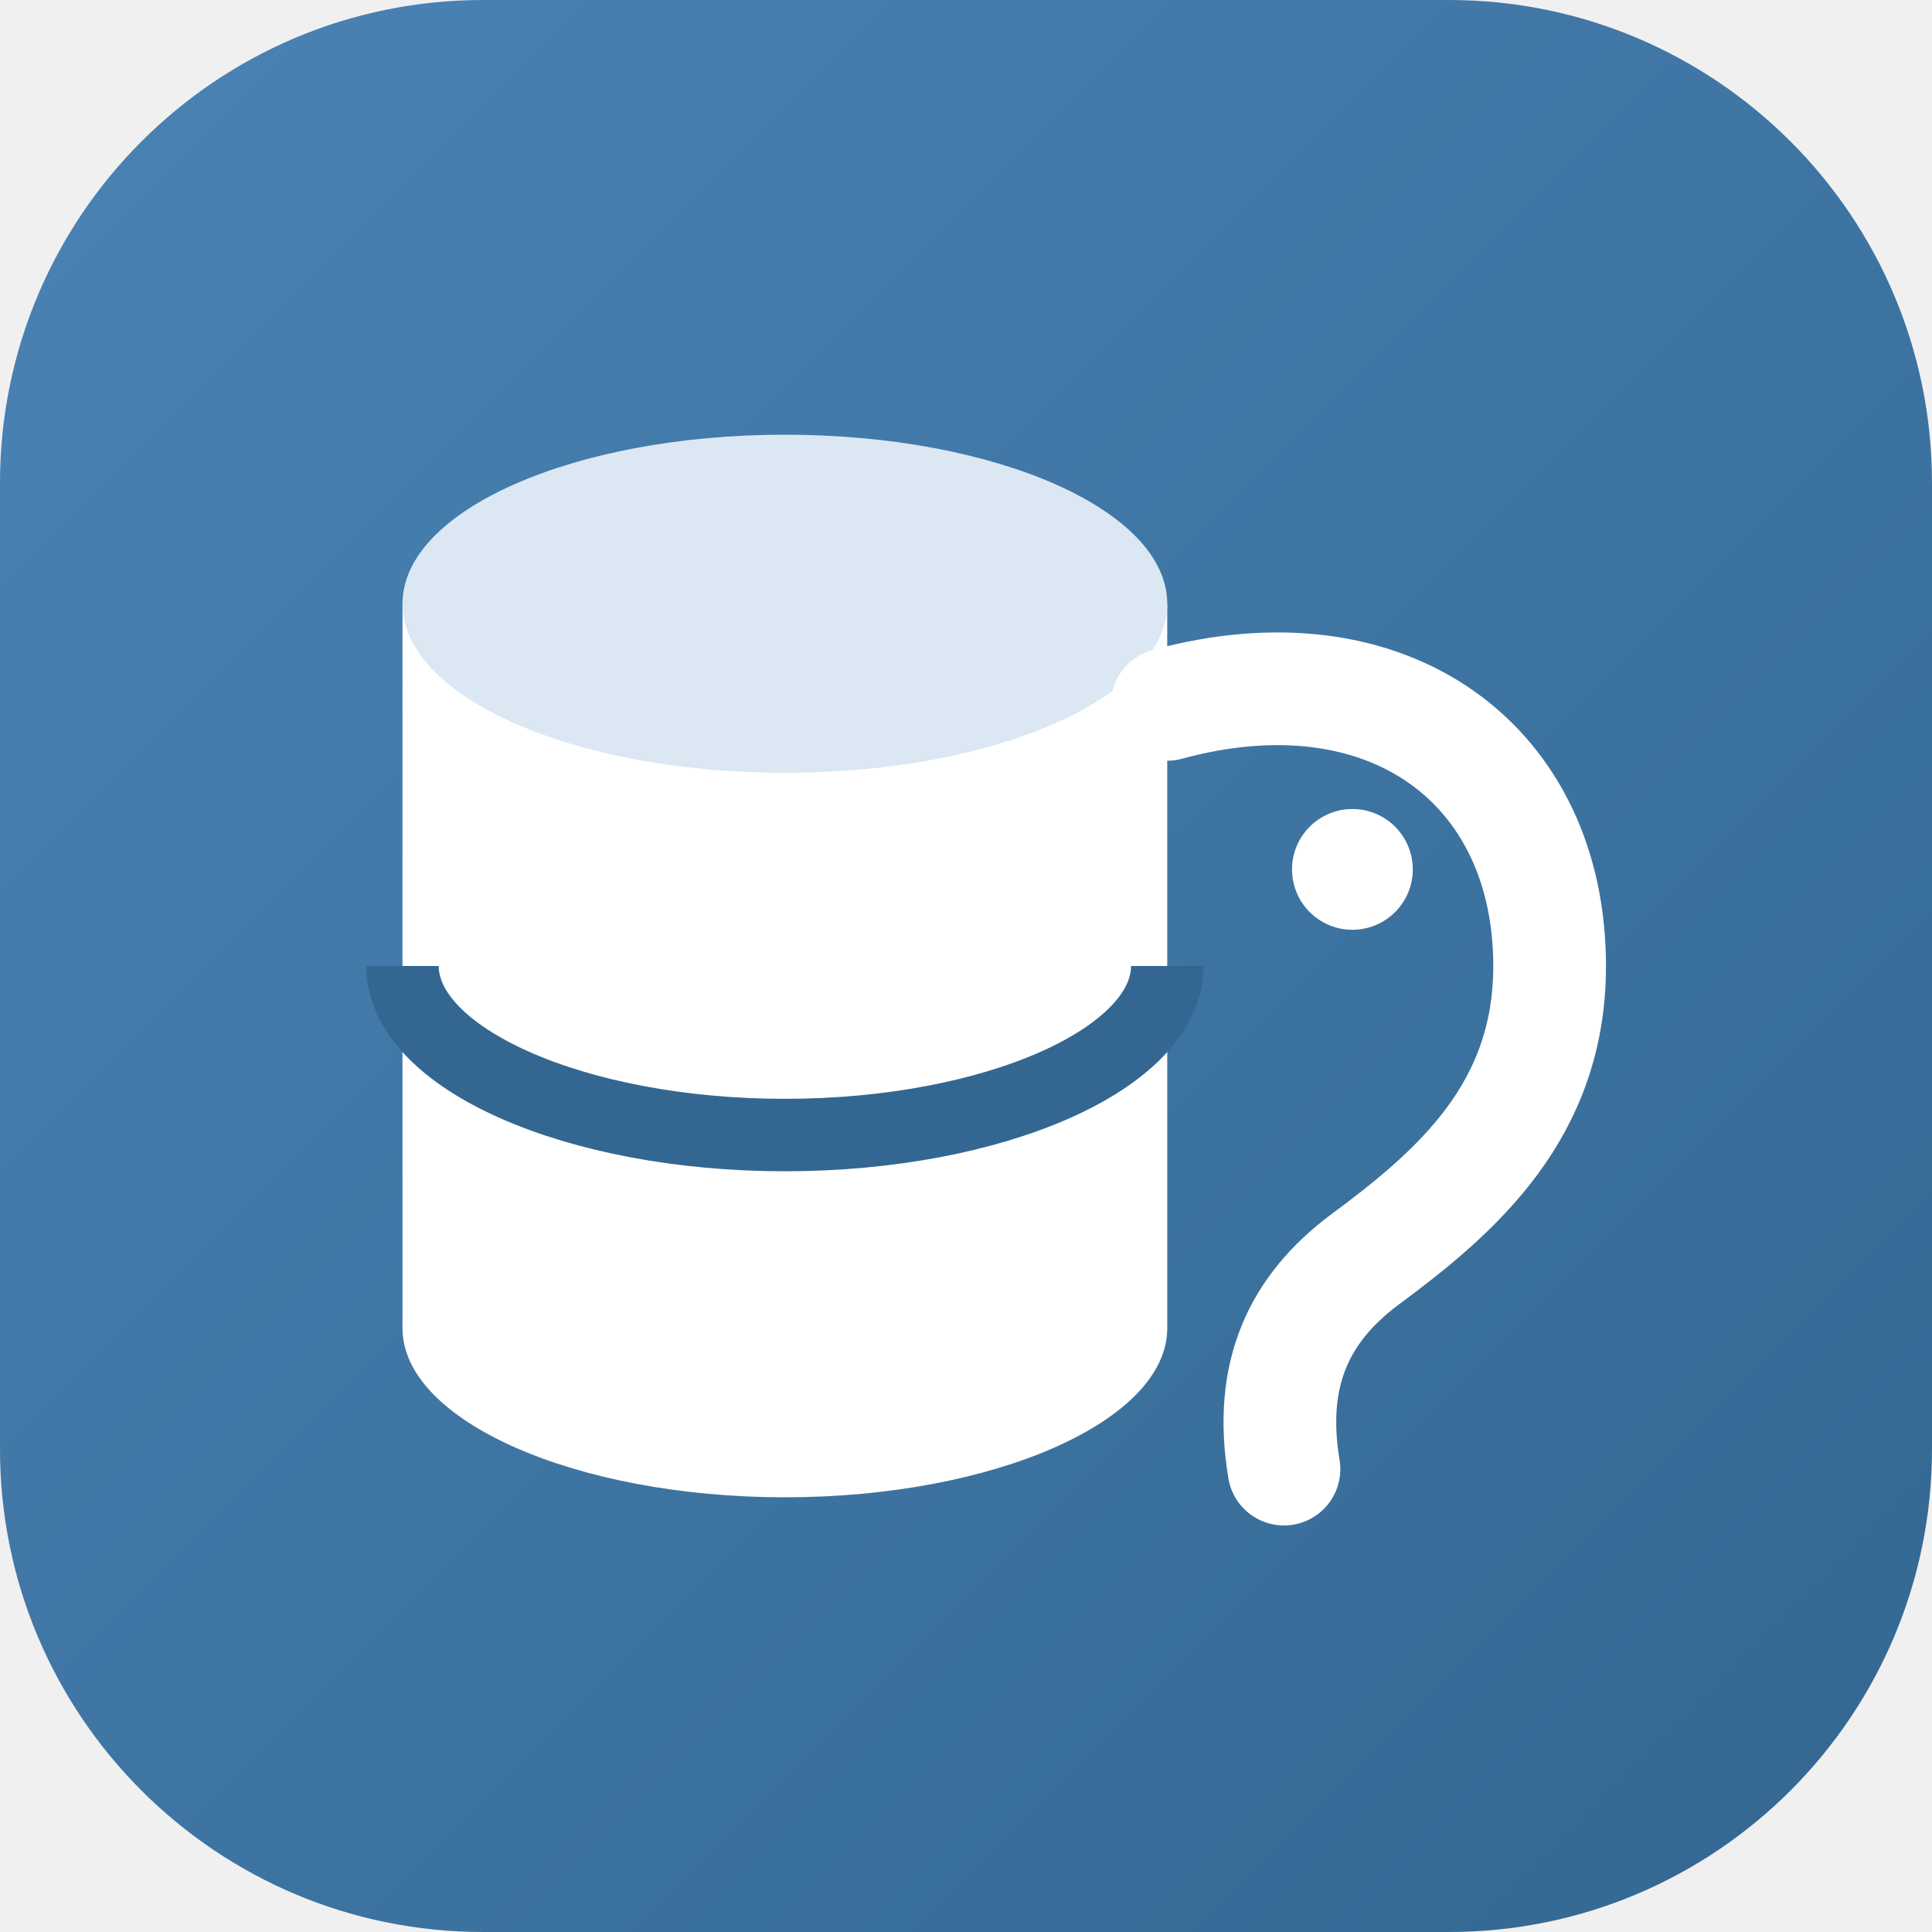
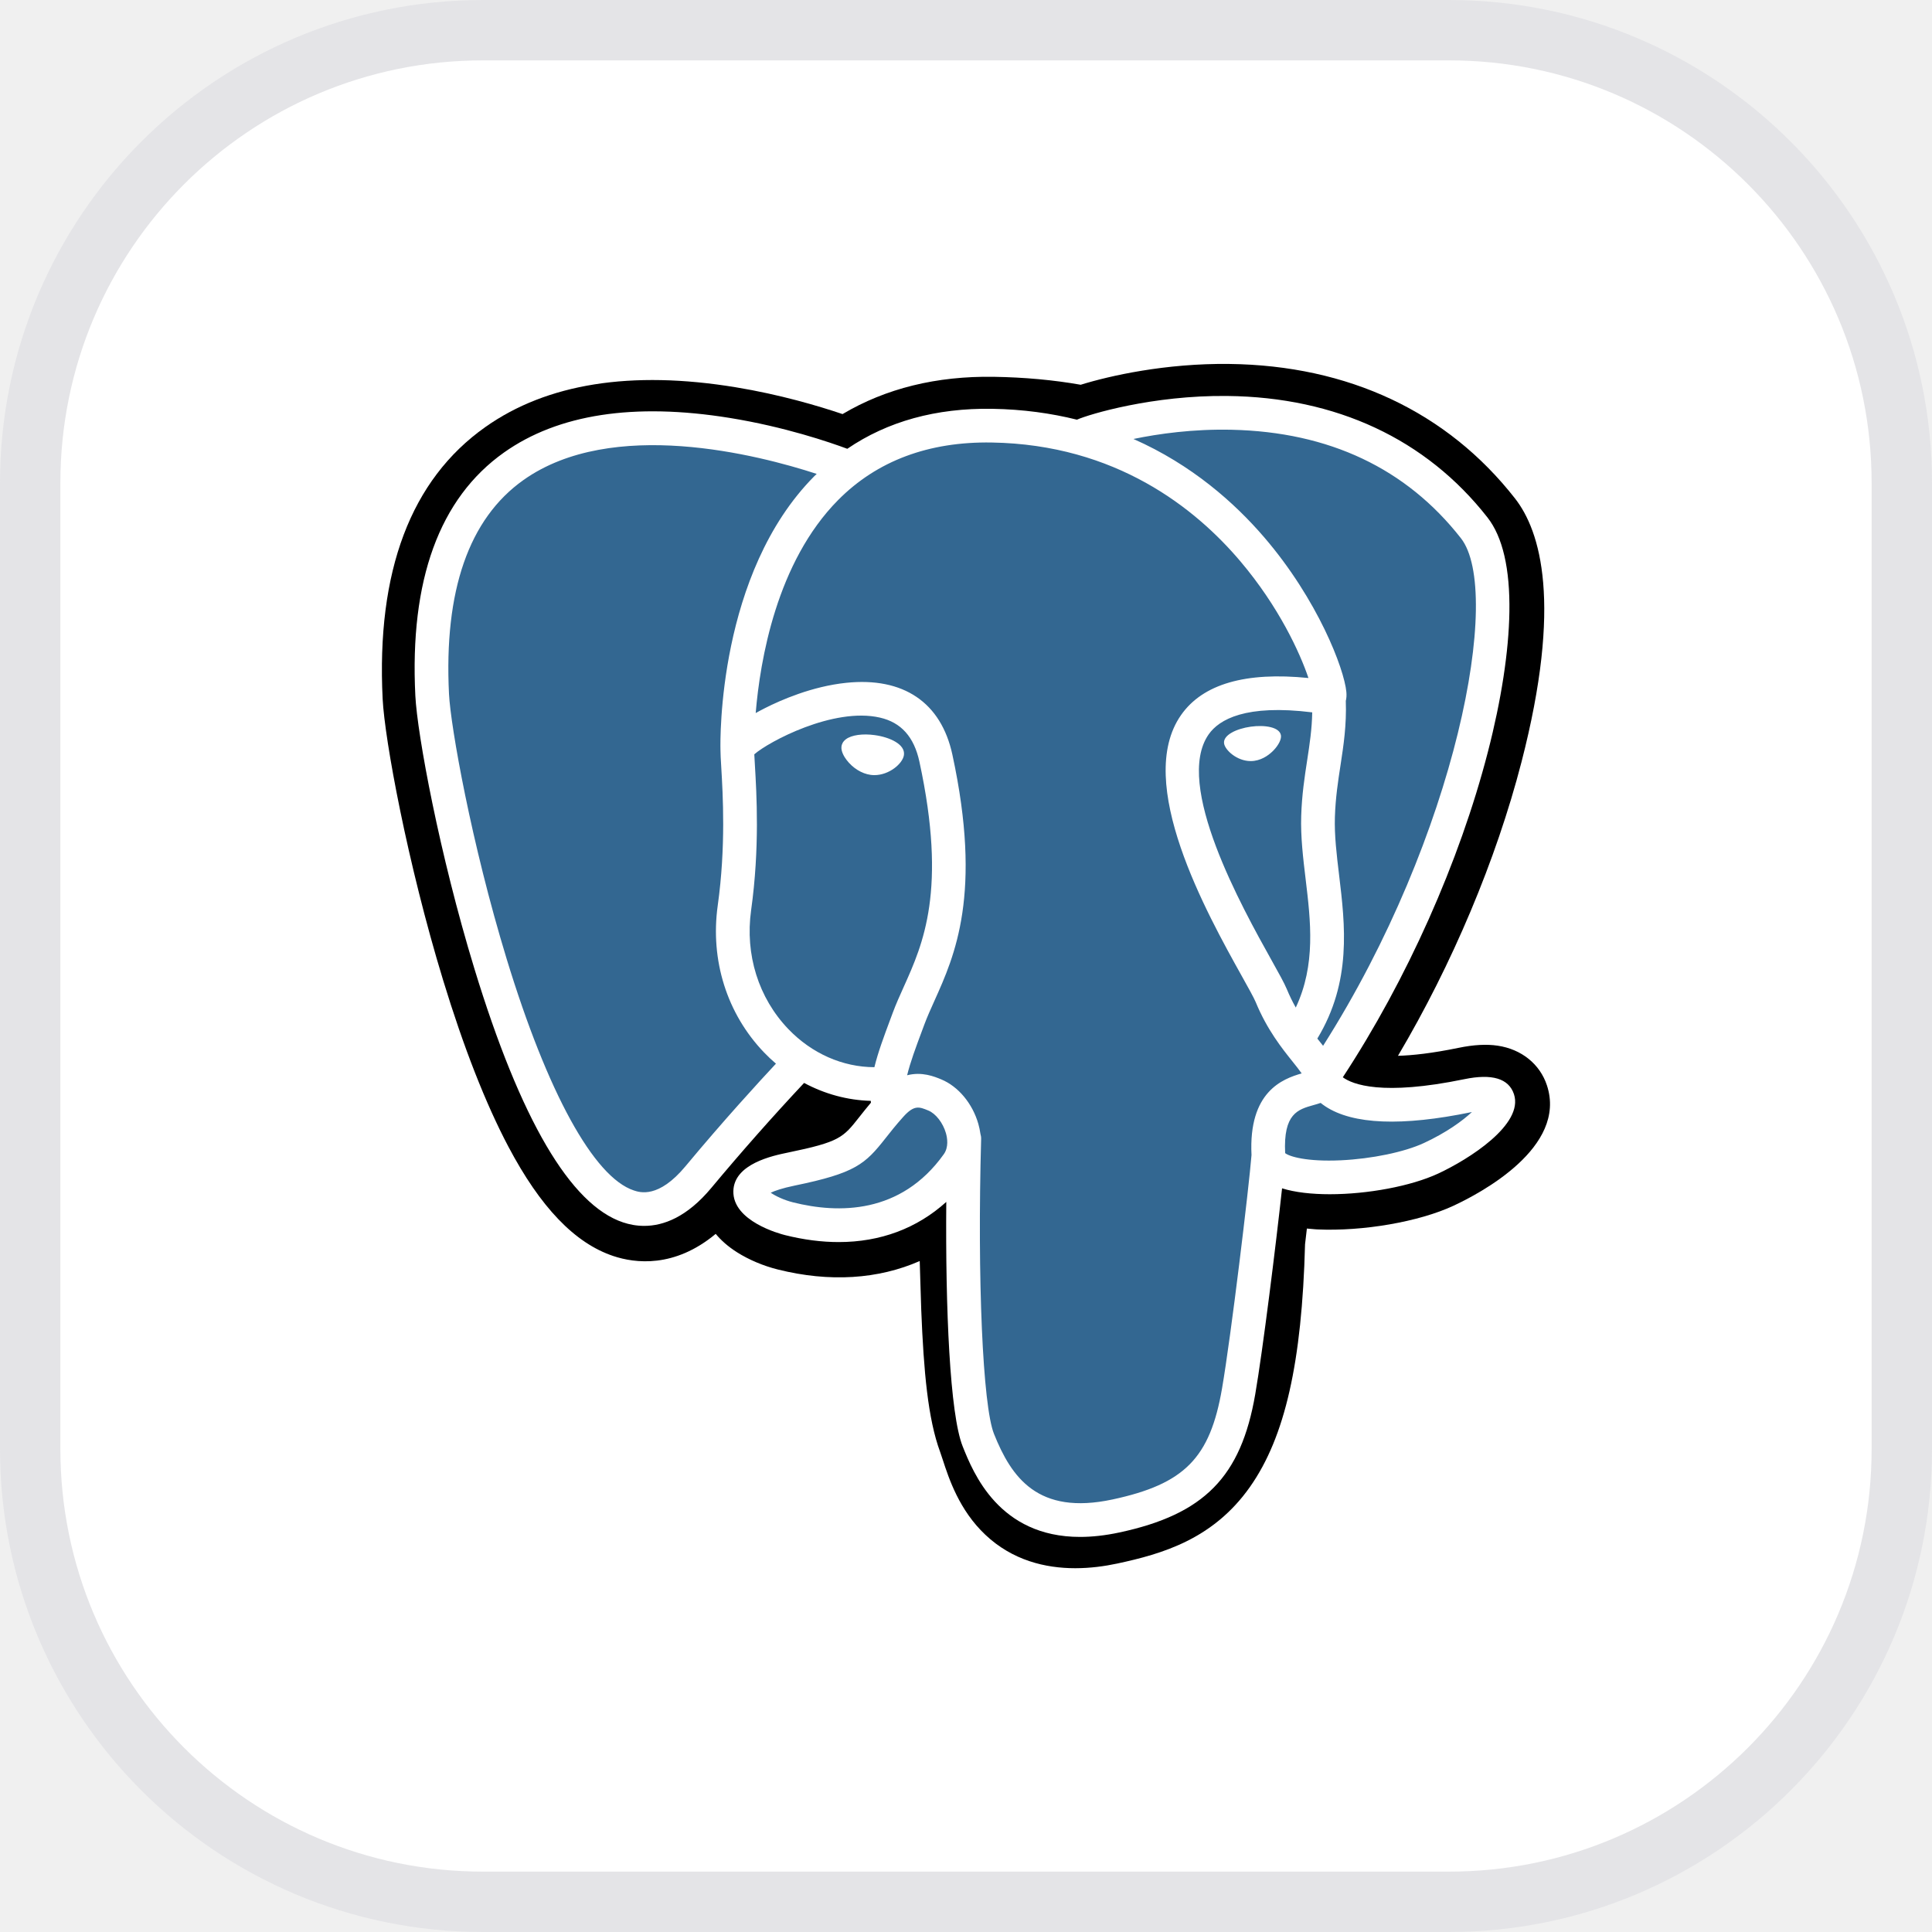
<svg xmlns="http://www.w3.org/2000/svg" viewBox="0 0 48 48" width="48" height="48">
-   <defs>
-     <linearGradient id="lf-db-pg-bg" x1="0" y1="0" x2="1" y2="1">
-       <stop offset="0" stop-color="#4a83b5" />
-       <stop offset="1" stop-color="#336791" />
-     </linearGradient>
-   </defs>
-   <rect width="48" height="48" rx="12" fill="url(#lf-db-pg-bg)" />
-   <path d="M10 15v18c0 2.3 4.3 4.2 9.5 4.2S29 35.3 29 33V15" fill="#fff" />
-   <ellipse cx="19.5" cy="15" rx="9.5" ry="4.2" fill="#dbe7f3" />
-   <path d="M10 24c0 2.3 4.3 4.2 9.5 4.2S29 26.3 29 24" fill="none" stroke="#336791" stroke-width="1.8" />
-   <path d="M29 17.5c5.5-1.5 9.5 1.5 9.5 6.5 0 3.6-2.3 5.6-4.6 7.3-1.6 1.2-2.4 2.8-2 5.2" fill="none" stroke="#fff" stroke-width="2.8" stroke-linecap="round" stroke-linejoin="round" />
-   <circle cx="33.6" cy="21.6" r="1.5" fill="#fff" />
+   <rect x="0.75" y="0.75" width="46.5" height="46.5" rx="11.25" fill="#fff" stroke="#e4e4e7" stroke-width="1.5" />
+   <svg x="9" y="9" width="30" height="30" viewBox="0 0 256 264">
+     <path d="M255.008 158.086c-1.535-4.649-5.556-7.887-10.756-8.664c-2.452-.366-5.26-.21-8.583.475c-5.792 1.195-10.089 1.65-13.225 1.738c11.837-19.985 21.462-42.775 27.003-64.228c8.96-34.689 4.172-50.492-1.423-57.64C233.217 10.847 211.614.683 185.552.372c-13.903-.17-26.108 2.575-32.475 4.549c-5.928-1.046-12.302-1.63-18.99-1.738c-12.537-.2-23.614 2.533-33.079 8.15c-5.24-1.772-13.65-4.27-23.362-5.864c-22.842-3.75-41.252-.828-54.718 8.685C6.622 25.672-.937 45.684.461 73.634c.444 8.874 5.408 35.874 13.224 61.48c4.492 14.718 9.282 26.94 14.237 36.33c7.027 13.315 14.546 21.156 22.987 23.972c4.731 1.576 13.327 2.68 22.368-4.85c1.146 1.388 2.675 2.767 4.704 4.048c2.577 1.625 5.728 2.953 8.875 3.74c11.341 2.835 21.964 2.126 31.027-1.848c.056 1.612.099 3.152.135 4.482c.06 2.157.12 4.272.199 6.25c.537 13.374 1.447 23.773 4.143 31.049c.148.4.347 1.01.557 1.657c1.345 4.118 3.594 11.012 9.316 16.411c5.925 5.593 13.092 7.308 19.656 7.308c3.292 0 6.433-.432 9.188-1.022c9.82-2.105 20.973-5.311 29.041-16.799c7.628-10.86 11.336-27.217 12.007-52.99q.13-1.094.244-2.088l.16-1.362l1.797.158l.463.031c10.002.456 22.232-1.665 29.743-5.154c5.935-2.754 24.954-12.795 20.476-26.351" />
+     <path fill="#336791" d="M237.906 160.722c-29.74 6.135-31.785-3.934-31.785-3.934c31.4-46.593 44.527-105.736 33.2-120.211c-30.904-39.485-84.399-20.811-85.292-20.327l-.287.052c-5.876-1.22-12.451-1.946-19.842-2.067c-13.456-.22-23.664 3.528-31.41 9.402c0 0-95.43-39.314-90.991 49.444c.944 18.882 27.064 142.873 58.218 105.422c11.387-13.695 22.39-25.274 22.39-25.274c5.464 3.63 12.006 5.482 18.864 4.817l.533-.452c-.166 1.7-.09 3.363.213 5.332c-8.026 8.967-5.667 10.541-21.711 13.844c-16.235 3.346-6.698 9.302-.471 10.86c7.549 1.887 25.013 4.561 36.813-11.958l-.47 1.885c3.144 2.519 5.352 16.383 4.982 28.952c-.37 12.568-.617 21.197 1.86 27.937c2.479 6.74 4.948 21.905 26.04 17.386c17.623-3.777 26.756-13.564 28.027-29.89c.901-11.606 2.942-9.89 3.07-20.267l1.637-4.912c1.887-15.733.3-20.809 11.157-18.448l2.64.232c7.99.363 18.45-1.286 24.589-4.139c13.218-6.134 21.058-16.377 8.024-13.686z" />
+     <path fill="#fff" d="M108.076 81.525c-2.68-.373-5.107-.028-6.335.902c-.69.523-.904 1.129-.962 1.546c-.154 1.105.62 2.327 1.096 2.957c1.346 1.784 3.312 3.01 5.258 3.28q.423.059.842.058c3.245 0 6.196-2.527 6.456-4.392c.325-2.336-3.066-3.893-6.355-4.35m88.784.073c-.256-1.831-3.514-2.353-6.606-1.923c-3.088.43-6.082 1.824-5.832 3.659c.2 1.427 2.777 3.863 5.827 3.863q.387 0 .78-.054c2.036-.282 3.53-1.575 4.24-2.32c1.08-1.136 1.706-2.402 1.591-3.225" />
+     <path fill="#fff" d="M247.802 160.025c-1.134-3.429-4.784-4.532-10.848-3.28c-18.005 3.716-24.453 1.142-26.57-.417c13.995-21.32 25.508-47.092 31.719-71.137c2.942-11.39 4.567-21.968 4.7-30.59c.147-9.463-1.465-16.417-4.789-20.665c-13.402-17.125-33.072-26.311-56.882-26.563c-16.369-.184-30.199 4.005-32.88 5.183c-5.646-1.404-11.801-2.266-18.502-2.376c-12.288-.199-22.91 2.743-31.704 8.74c-3.82-1.422-13.692-4.811-25.765-6.756c-20.872-3.36-37.458-.814-49.294 7.571c-14.123 10.006-20.643 27.892-19.38 53.16c.425 8.501 5.269 34.653 12.913 59.698c10.062 32.964 21 51.625 32.508 55.464c1.347.449 2.9.763 4.613.763c4.198 0 9.345-1.892 14.7-8.33a530 530 0 0 1 20.261-22.926c4.524 2.428 9.494 3.784 14.577 3.92q.016.2.035.398a118 118 0 0 0-2.57 3.175c-3.522 4.471-4.255 5.402-15.592 7.736c-3.225.666-11.79 2.431-11.916 8.435c-.136 6.56 10.125 9.315 11.294 9.607c4.074 1.02 7.999 1.523 11.742 1.523c9.103 0 17.114-2.992 23.516-8.781c-.197 23.386.778 46.43 3.586 53.451c2.3 5.748 7.918 19.795 25.664 19.794c2.604 0 5.47-.303 8.623-.979c18.521-3.97 26.564-12.156 29.675-30.203c1.665-9.645 4.522-32.676 5.866-45.03c2.836.885 6.487 1.29 10.434 1.289c8.232 0 17.731-1.749 23.688-4.514c6.692-3.108 18.768-10.734 16.578-17.36m-44.106-83.48c-.061 3.647-.563 6.958-1.095 10.414c-.573 3.717-1.165 7.56-1.314 12.225c-.147 4.54.42 9.26.968 13.825c1.108 9.22 2.245 18.712-2.156 28.078a37 37 0 0 1-1.95-4.009c-.547-1.326-1.735-3.456-3.38-6.404c-6.399-11.476-21.384-38.35-13.713-49.316c2.285-3.264 8.084-6.62 22.64-4.813m-17.644-61.787c21.334.471 38.21 8.452 50.158 23.72c9.164 11.711-.927 64.998-30.14 110.969a171 171 0 0 0-.886-1.117l-.37-.462c7.549-12.467 6.073-24.802 4.759-35.738c-.54-4.488-1.05-8.727-.92-12.709c.134-4.22.692-7.84 1.232-11.34c.663-4.313 1.338-8.776 1.152-14.037c.139-.552.195-1.204.122-1.978c-.475-5.045-6.235-20.144-17.975-33.81c-6.422-7.475-15.787-15.84-28.574-21.482c5.5-1.14 13.021-2.203 21.442-2.016M66.674 175.778c-5.9 7.094-9.974 5.734-11.314 5.288c-8.73-2.912-18.86-21.364-27.791-50.624c-7.728-25.318-12.244-50.777-12.602-57.916c-1.128-22.578 4.345-38.313 16.268-46.769c19.404-13.76 51.306-5.524 64.125-1.347c-.184.182-.376.352-.558.537c-21.036 21.244-20.537 57.54-20.485 59.759c-.002.856.07 2.068.168 3.735c.362 6.105 1.036 17.467-.764 30.334c-1.672 11.957 2.014 23.66 10.111 32.109a36 36 0 0 0 2.617 2.468c-3.604 3.86-11.437 12.396-19.775 22.426m22.479-29.993c-6.526-6.81-9.49-16.282-8.133-25.99c1.9-13.592 1.199-25.43.822-31.79c-.053-.89-.1-1.67-.127-2.285c3.073-2.725 17.314-10.355 27.47-8.028c4.634 1.061 7.458 4.217 8.632 9.645c6.076 28.103.804 39.816-3.432 49.229c-.873 1.939-1.698 3.772-2.402 5.668l-.546 1.466c-1.382 3.706-2.668 7.152-3.465 10.424c-6.938-.02-13.687-2.984-18.819-8.34m1.065 37.9c-2.026-.506-3.848-1.385-4.917-2.114c.893-.42 2.482-.992 5.238-1.56c13.337-2.745 15.397-4.683 19.895-10.394c1.031-1.31 2.2-2.794 3.819-4.602l.002-.002c2.411-2.7 3.514-2.242 5.514-1.412c1.621.67 3.2 2.702 3.84 4.938c.303 1.056.643 3.06-.47 4.62c-9.396 13.156-23.088 12.987-32.921 10.526m69.799 64.952c-16.316 3.496-22.093-4.829-25.9-14.346c-2.457-6.144-3.665-33.85-2.808-64.447c.011-.407-.047-.8-.159-1.17a15.4 15.4 0 0 0-.456-2.162c-1.274-4.452-4.379-8.176-8.104-9.72c-1.48-.613-4.196-1.738-7.46-.903c.696-2.868 1.903-6.107 3.212-9.614l.549-1.475c.618-1.663 1.394-3.386 2.214-5.21c4.433-9.848 10.504-23.337 3.915-53.81c-2.468-11.414-10.71-16.988-23.204-15.693c-7.49.775-14.343 3.797-17.761 5.53c-.735.372-1.407.732-2.035 1.082c.954-11.5 4.558-32.992 18.04-46.59c8.489-8.56 19.794-12.788 33.568-12.56c27.14.444 44.544 14.372 54.366 25.979c8.464 10.001 13.047 20.076 14.876 25.51c-13.755-1.399-23.11 1.316-27.852 8.096c-10.317 14.748 5.644 43.372 13.315 57.129c1.407 2.521 2.621 4.7 3.003 5.626c2.498 6.054 5.732 10.096 8.093 13.046c.724.904 1.426 1.781 1.96 2.547c-4.166 1.201-11.649 3.976-10.967 17.847c-.55 6.96-4.461 39.546-6.448 51.059c-2.623 15.21-8.22 20.875-23.957 24.25m68.104-77.936c-4.26 1.977-11.389 3.46-18.161 3.779c-7.48.35-11.288-.838-12.184-1.569c-.42-8.644 2.797-9.547 6.202-10.503c.535-.15 1.057-.297 1.561-.473q.469.383 1.032.756c6.012 3.968 16.735 4.396 31.874 1.271l.166-.033c-2.042 1.909-5.536 4.471-10.49 6.772" />
+   </svg>
</svg>
